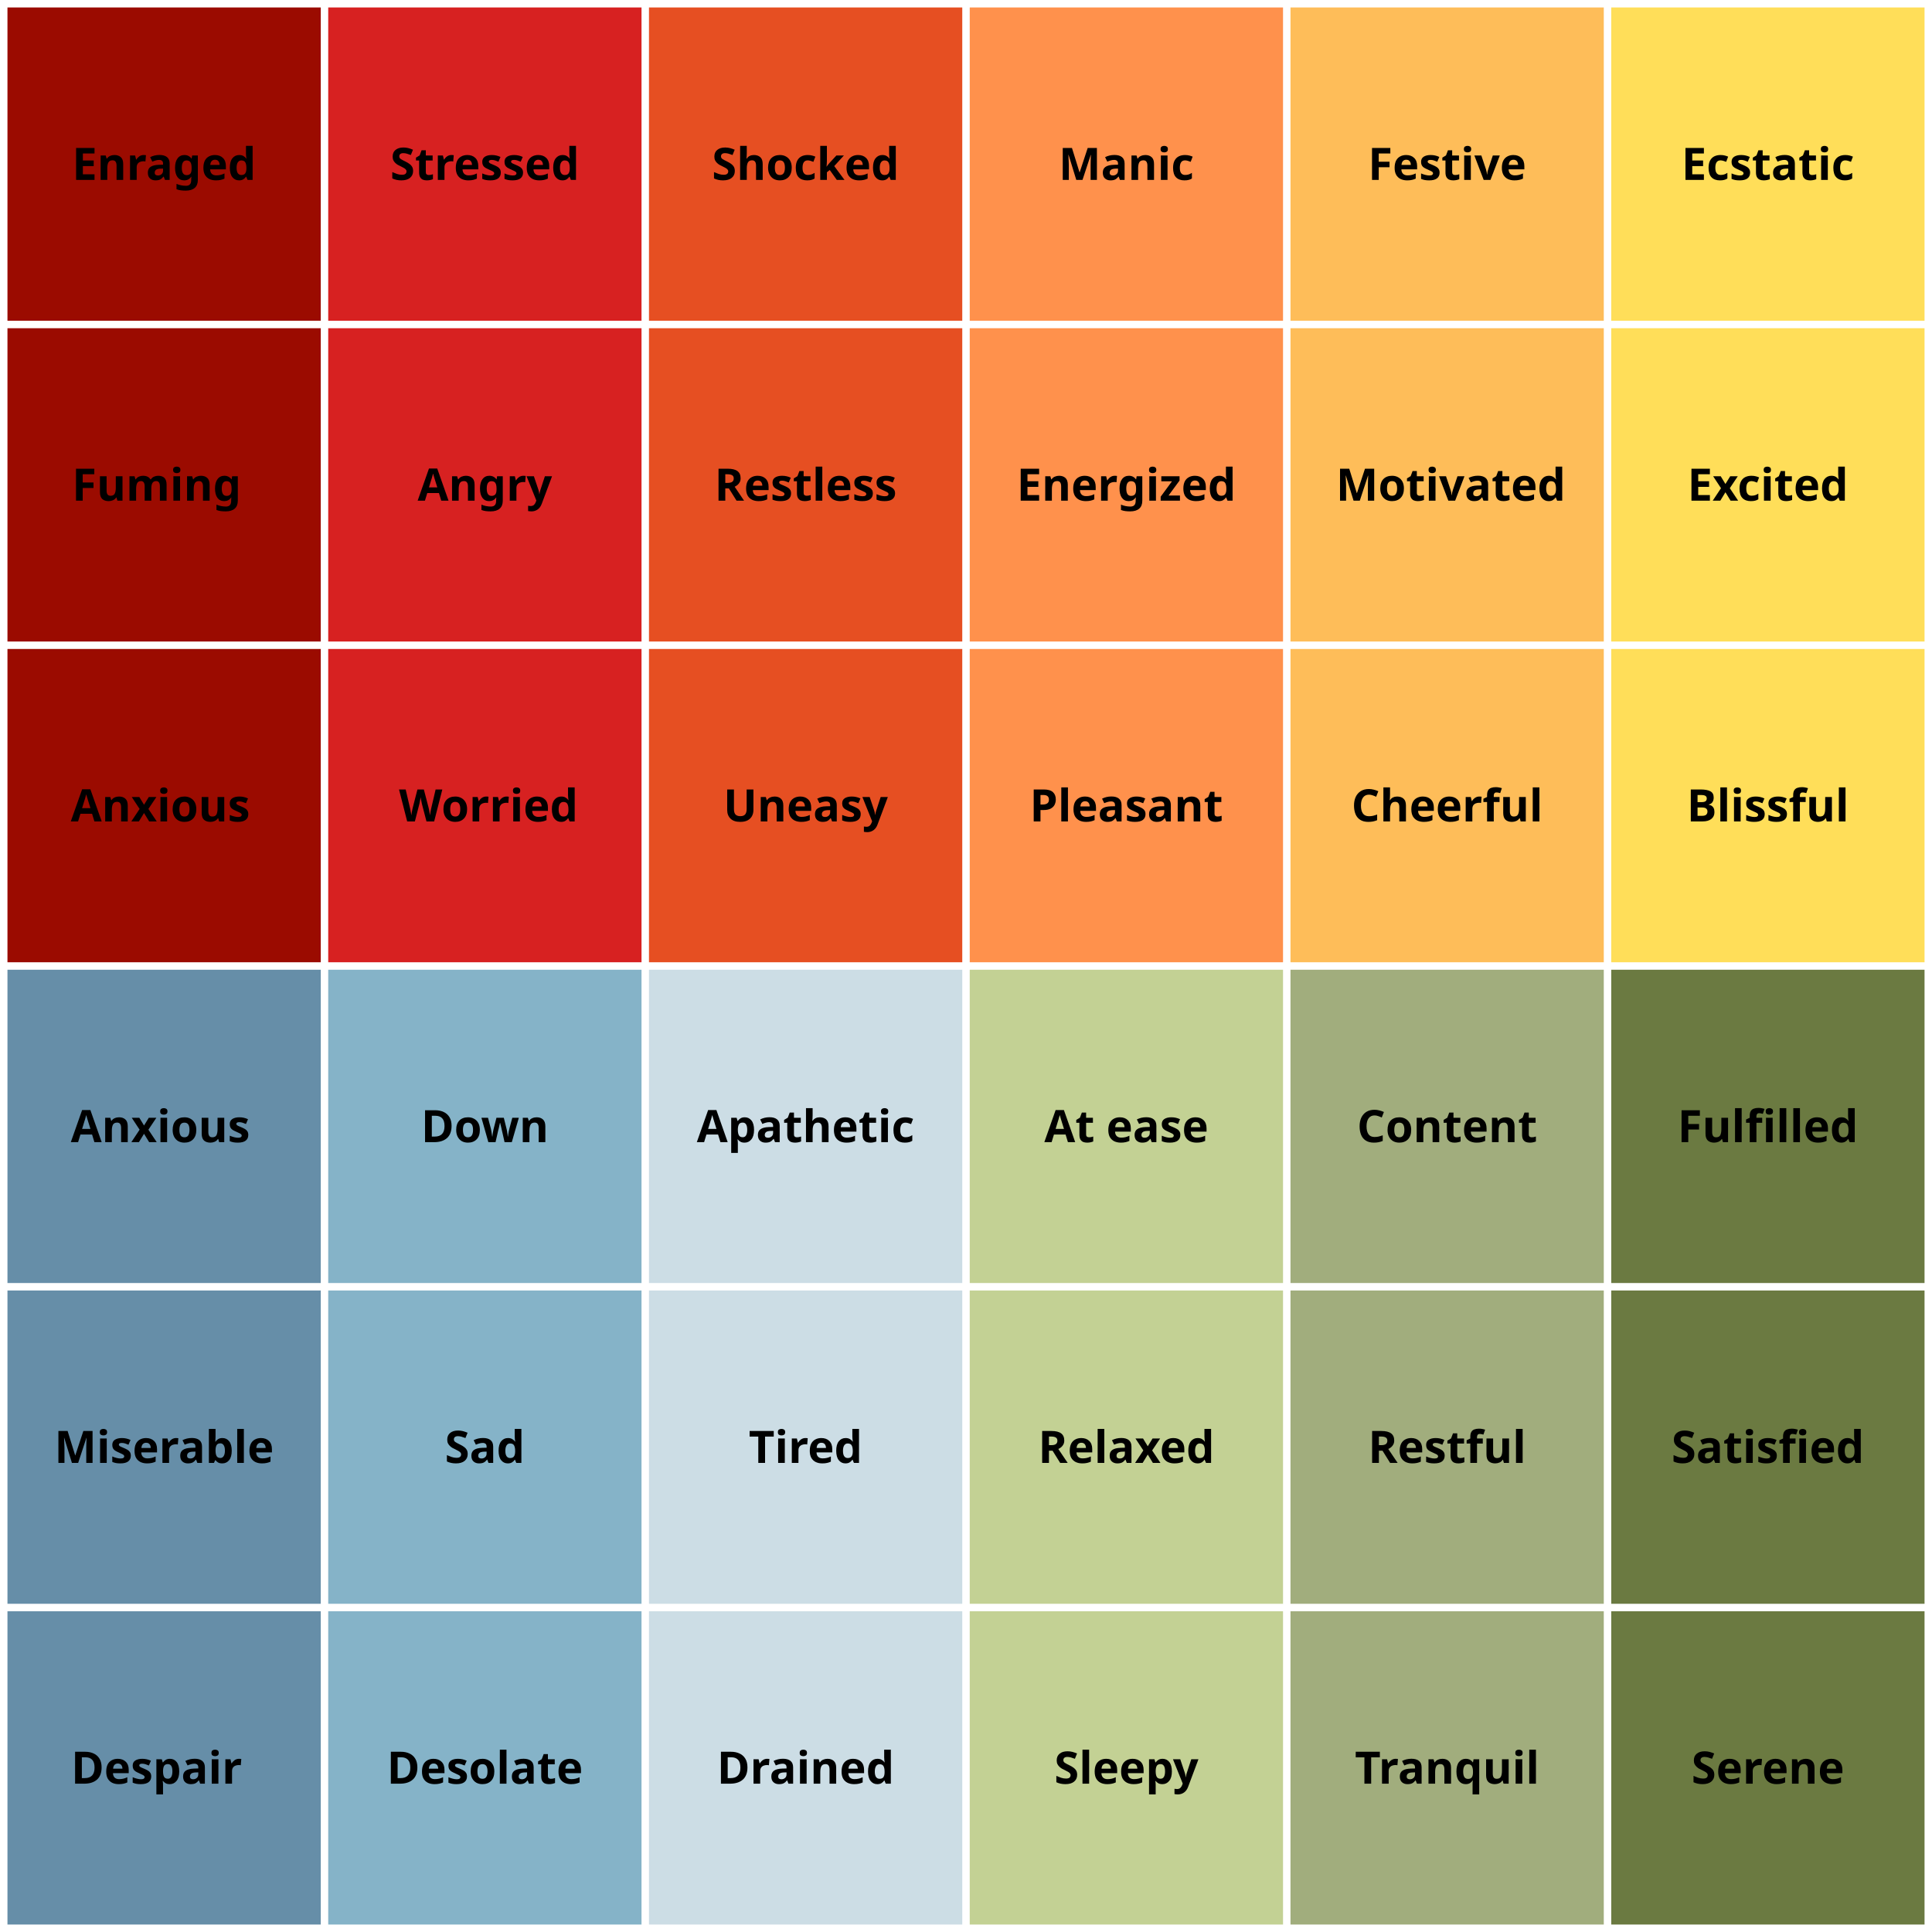
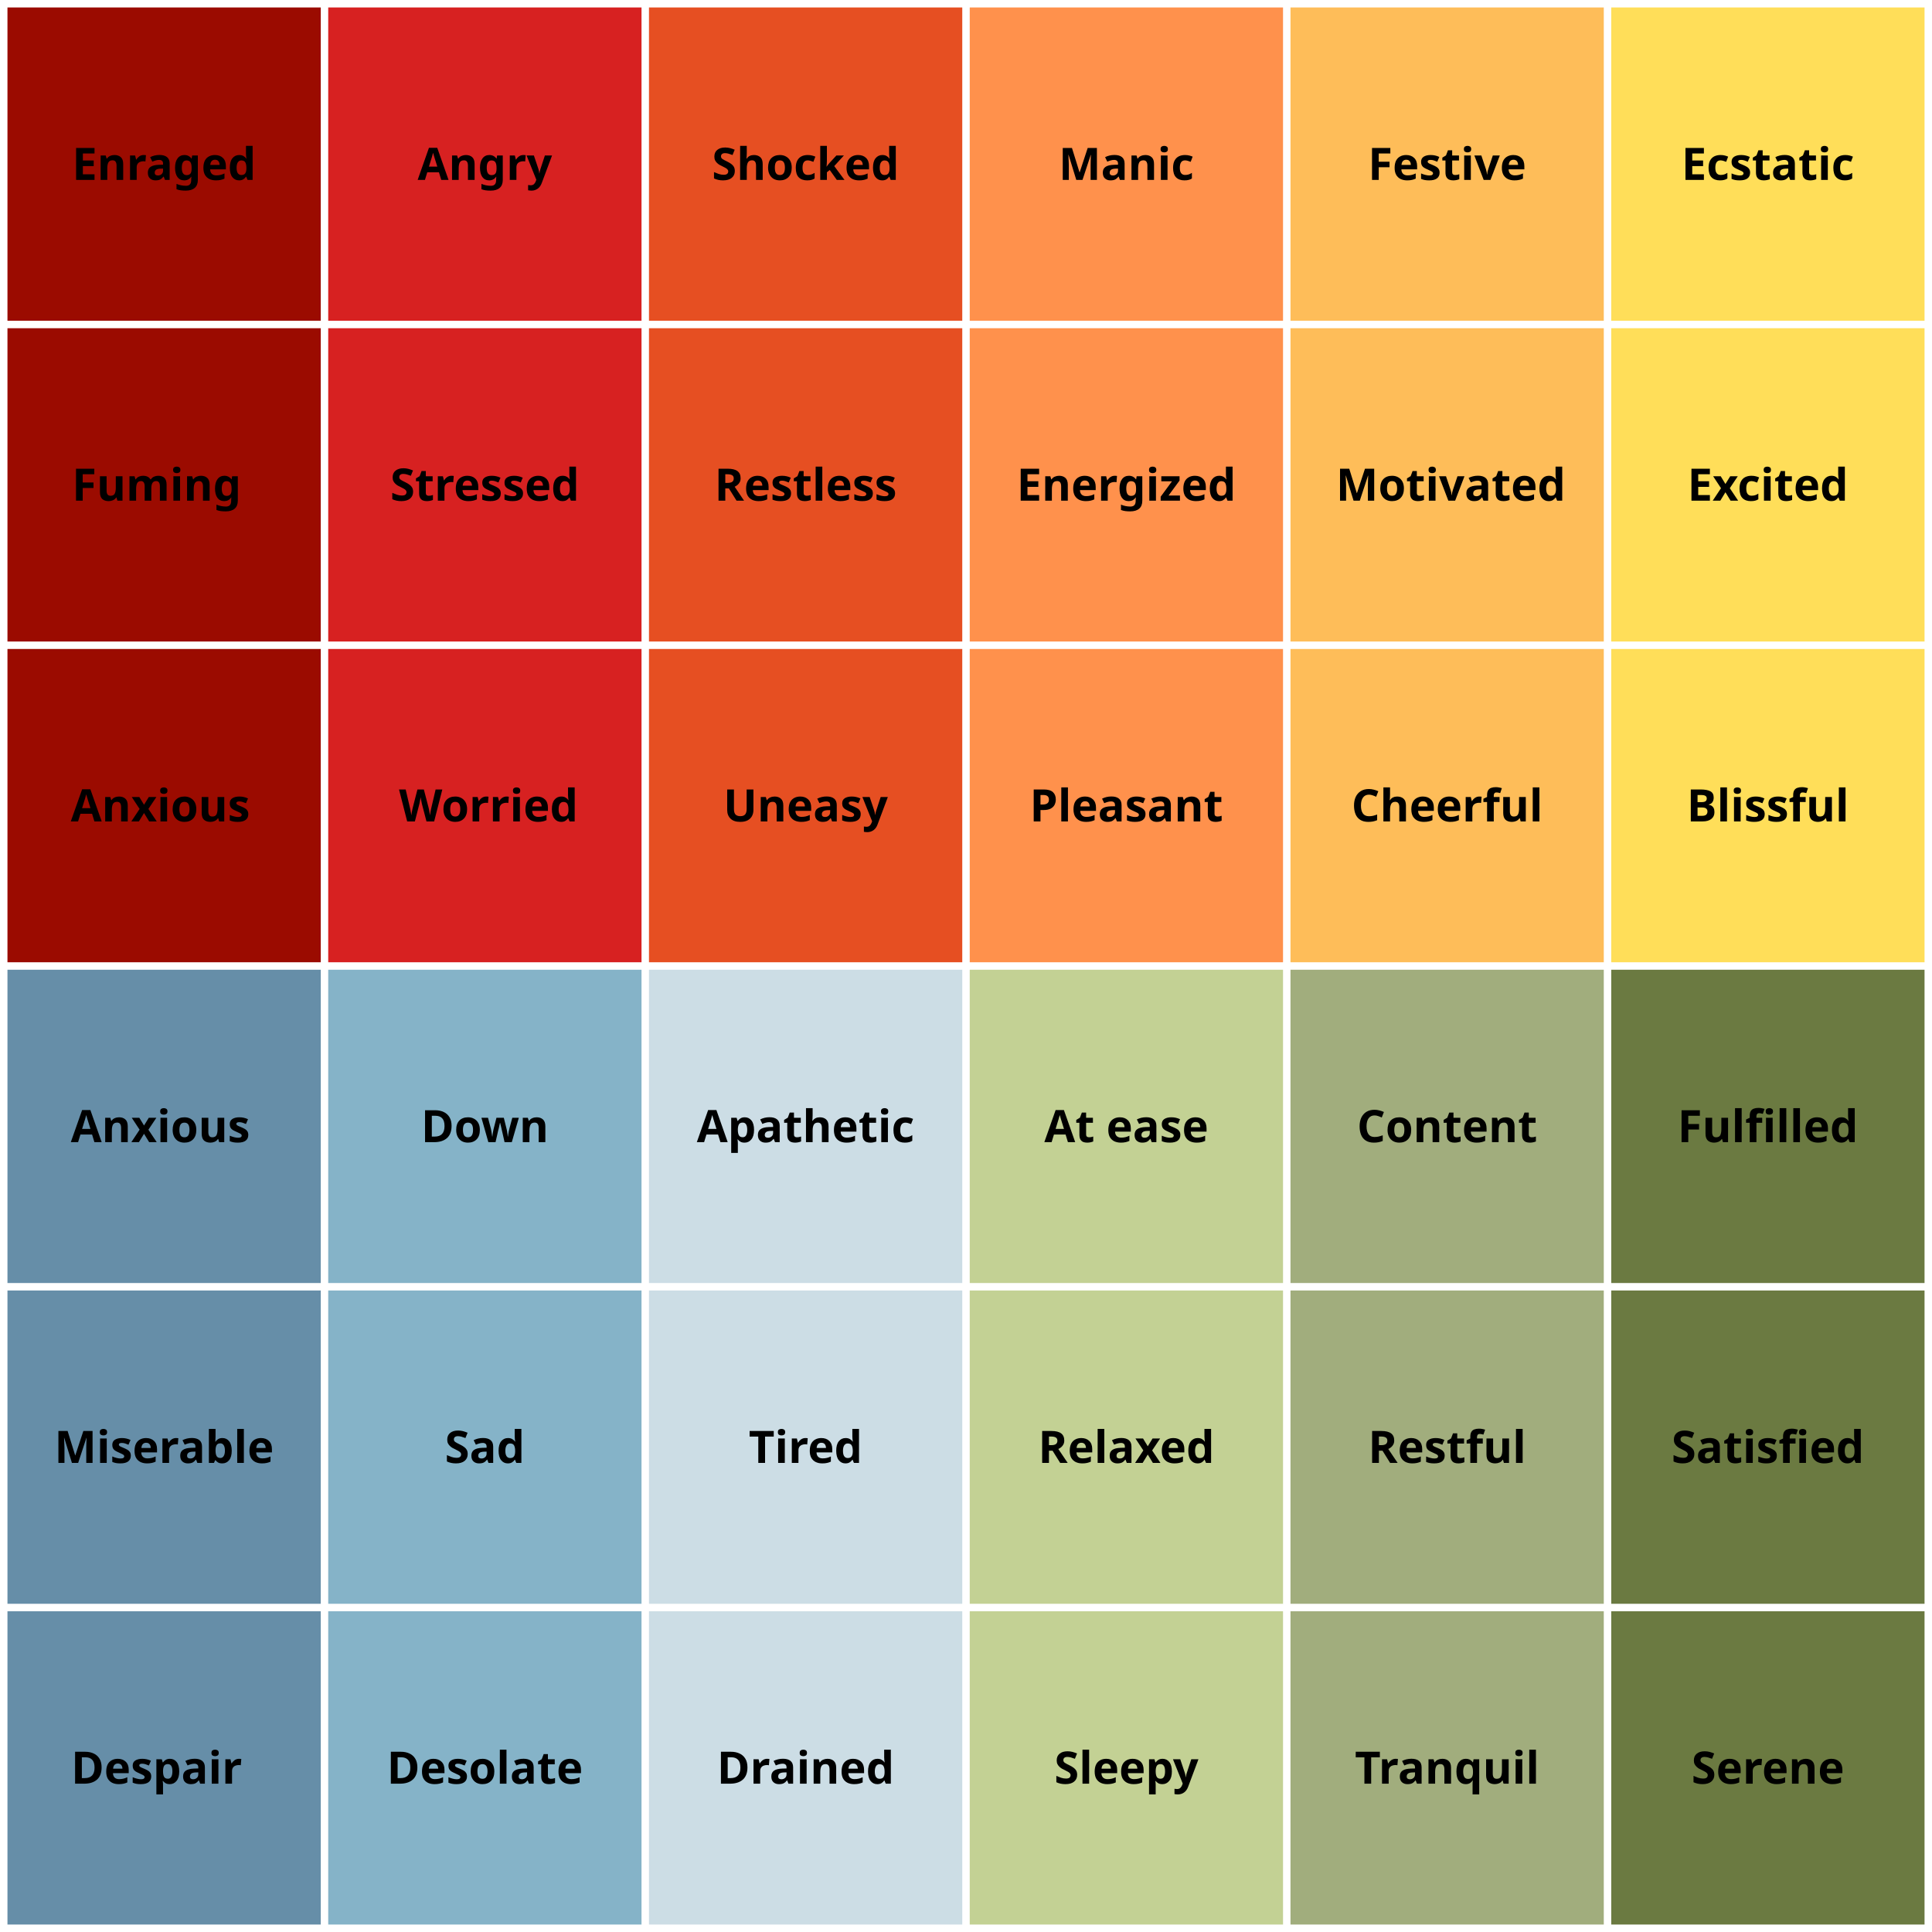
<svg xmlns="http://www.w3.org/2000/svg" version="1.1" width="518" height="518">
  <rect x="2" y="2" width="84" height="84" fill="#9b0b00" />
  <text font-family="MS UI Gothic" font-weight="bold" text-anchor="middle" dominant-baseline="middle" x="44" y="44" data-name="Enraged">Enraged</text>
  <rect x="88" y="2" width="84" height="84" fill="#d72121" />
-   <text font-family="MS UI Gothic" font-weight="bold" text-anchor="middle" dominant-baseline="middle" x="130" y="44" data-name="Stressed">Stressed</text>
+   <text font-family="MS UI Gothic" font-weight="bold" text-anchor="middle" dominant-baseline="middle" x="130" y="44" data-name="Angry">Angry</text>
  <rect x="174" y="2" width="84" height="84" fill="#e64f22" />
  <text font-family="MS UI Gothic" font-weight="bold" text-anchor="middle" dominant-baseline="middle" x="216" y="44" data-name="Shocked">Shocked</text>
  <rect x="260" y="2" width="84" height="84" fill="#ff914c" />
  <text font-family="MS UI Gothic" font-weight="bold" text-anchor="middle" dominant-baseline="middle" x="302" y="44" data-name="Manic">Manic</text>
  <rect x="346" y="2" width="84" height="84" fill="#febd59" />
  <text font-family="MS UI Gothic" font-weight="bold" text-anchor="middle" dominant-baseline="middle" x="388" y="44" data-name="Festive">Festive</text>
  <rect x="432" y="2" width="84" height="84" fill="#ffde59" />
  <text font-family="MS UI Gothic" font-weight="bold" text-anchor="middle" dominant-baseline="middle" x="474" y="44" data-name="Ecstatic">Ecstatic</text>
  <rect x="2" y="88" width="84" height="84" fill="#9b0b00" />
  <text font-family="MS UI Gothic" font-weight="bold" text-anchor="middle" dominant-baseline="middle" x="42" y="130" data-name="Fuming">Fuming</text>
  <rect x="88" y="88" width="84" height="84" fill="#d72121" />
-   <text font-family="MS UI Gothic" font-weight="bold" text-anchor="middle" dominant-baseline="middle" x="130" y="130" data-name="Angry">Angry</text>
+   <text font-family="MS UI Gothic" font-weight="bold" text-anchor="middle" dominant-baseline="middle" x="130" y="130" data-name="Stressed">Stressed</text>
  <rect x="174" y="88" width="84" height="84" fill="#e64f22" />
  <text font-family="MS UI Gothic" font-weight="bold" text-anchor="middle" dominant-baseline="middle" x="216" y="130" data-name="Restless">Restless</text>
  <rect x="260" y="88" width="84" height="84" fill="#ff914c" />
  <text font-family="MS UI Gothic" font-weight="bold" text-anchor="middle" dominant-baseline="middle" x="302" y="130" data-name="Energized">Energized</text>
  <rect x="346" y="88" width="84" height="84" fill="#febd59" />
  <text font-family="MS UI Gothic" font-weight="bold" text-anchor="middle" dominant-baseline="middle" x="389" y="130" data-name="Motivated">Motivated</text>
  <rect x="432" y="88" width="84" height="84" fill="#ffde59" />
  <text font-family="MS UI Gothic" font-weight="bold" text-anchor="middle" dominant-baseline="middle" x="474" y="130" data-name="Excited">Excited</text>
  <rect x="2" y="174" width="84" height="84" fill="#9b0b00" />
  <text font-family="MS UI Gothic" font-weight="bold" text-anchor="middle" dominant-baseline="middle" x="43" y="216" data-name="Anxious">Anxious</text>
  <rect x="88" y="174" width="84" height="84" fill="#d72121" />
  <text font-family="MS UI Gothic" font-weight="bold" text-anchor="middle" dominant-baseline="middle" x="131" y="216" data-name="Worried">Worried</text>
  <rect x="174" y="174" width="84" height="84" fill="#e64f22" />
  <text font-family="MS UI Gothic" font-weight="bold" text-anchor="middle" dominant-baseline="middle" x="216" y="216" data-name="Uneasy">Uneasy</text>
  <rect x="260" y="174" width="84" height="84" fill="#ff914c" />
  <text font-family="MS UI Gothic" font-weight="bold" text-anchor="middle" dominant-baseline="middle" x="302" y="216" data-name="Pleasant">Pleasant</text>
  <rect x="346" y="174" width="84" height="84" fill="#febd59" />
  <text font-family="MS UI Gothic" font-weight="bold" text-anchor="middle" dominant-baseline="middle" x="388" y="216" data-name="Cheerful">Cheerful</text>
  <rect x="432" y="174" width="84" height="84" fill="#ffde59" />
  <text font-family="MS UI Gothic" font-weight="bold" text-anchor="middle" dominant-baseline="middle" x="474" y="216" data-name="Blissful">Blissful</text>
  <rect x="2" y="260" width="84" height="84" fill="#668ea8" />
  <text font-family="MS UI Gothic" font-weight="bold" text-anchor="middle" dominant-baseline="middle" x="43" y="302" data-name="Anxious">Anxious</text>
  <rect x="88" y="260" width="84" height="84" fill="#85b3c8" />
  <text font-family="MS UI Gothic" font-weight="bold" text-anchor="middle" dominant-baseline="middle" x="130" y="302" data-name="Down">Down</text>
  <rect x="174" y="260" width="84" height="84" fill="#ccdde5" />
  <text font-family="MS UI Gothic" font-weight="bold" text-anchor="middle" dominant-baseline="middle" x="216" y="302" data-name="Apathetic">Apathetic</text>
  <rect x="260" y="260" width="84" height="84" fill="#c3d194" />
  <text font-family="MS UI Gothic" font-weight="bold" text-anchor="middle" dominant-baseline="middle" x="302" y="302" data-name="At ease">At ease</text>
  <rect x="346" y="260" width="84" height="84" fill="#a1ad7d" />
  <text font-family="MS UI Gothic" font-weight="bold" text-anchor="middle" dominant-baseline="middle" x="388" y="302" data-name="Content">Content</text>
  <rect x="432" y="260" width="84" height="84" fill="#6b7a41" />
  <text font-family="MS UI Gothic" font-weight="bold" text-anchor="middle" dominant-baseline="middle" x="474" y="302" data-name="Fulfilled">Fulfilled</text>
  <rect x="2" y="346" width="84" height="84" fill="#668ea8" />
  <text font-family="MS UI Gothic" font-weight="bold" text-anchor="middle" dominant-baseline="middle" x="44" y="388" data-name="Miserable">Miserable</text>
  <rect x="88" y="346" width="84" height="84" fill="#85b3c8" />
  <text font-family="MS UI Gothic" font-weight="bold" text-anchor="middle" dominant-baseline="middle" x="130" y="388" data-name="Sad">Sad</text>
  <rect x="174" y="346" width="84" height="84" fill="#ccdde5" />
  <text font-family="MS UI Gothic" font-weight="bold" text-anchor="middle" dominant-baseline="middle" x="216" y="388" data-name="Tired">Tired</text>
  <rect x="260" y="346" width="84" height="84" fill="#c3d194" />
  <text font-family="MS UI Gothic" font-weight="bold" text-anchor="middle" dominant-baseline="middle" x="302" y="388" data-name="Relaxed">Relaxed</text>
  <rect x="346" y="346" width="84" height="84" fill="#a1ad7d" />
  <text font-family="MS UI Gothic" font-weight="bold" text-anchor="middle" dominant-baseline="middle" x="388" y="388" data-name="Restful">Restful</text>
  <rect x="432" y="346" width="84" height="84" fill="#6b7a41" />
  <text font-family="MS UI Gothic" font-weight="bold" text-anchor="middle" dominant-baseline="middle" x="474" y="388" data-name="Satisfied">Satisfied</text>
  <rect x="2" y="432" width="84" height="84" fill="#668ea8" />
  <text font-family="MS UI Gothic" font-weight="bold" text-anchor="middle" dominant-baseline="middle" x="42" y="474" data-name="Despair">Despair</text>
  <rect x="88" y="432" width="84" height="84" fill="#85b3c8" />
  <text font-family="MS UI Gothic" font-weight="bold" text-anchor="middle" dominant-baseline="middle" x="130" y="474" data-name="Desolate">Desolate</text>
  <rect x="174" y="432" width="84" height="84" fill="#ccdde5" />
  <text font-family="MS UI Gothic" font-weight="bold" text-anchor="middle" dominant-baseline="middle" x="216" y="474" data-name="Drained">Drained</text>
  <rect x="260" y="432" width="84" height="84" fill="#c3d194" />
  <text font-family="MS UI Gothic" font-weight="bold" text-anchor="middle" dominant-baseline="middle" x="302" y="474" data-name="Sleepy">Sleepy</text>
  <rect x="346" y="432" width="84" height="84" fill="#a1ad7d" />
  <text font-family="MS UI Gothic" font-weight="bold" text-anchor="middle" dominant-baseline="middle" x="388" y="474" data-name="Tranquil">Tranquil</text>
  <rect x="432" y="432" width="84" height="84" fill="#6b7a41" />
  <text font-family="MS UI Gothic" font-weight="bold" text-anchor="middle" dominant-baseline="middle" x="474" y="474" data-name="Serene">Serene</text>
</svg>
